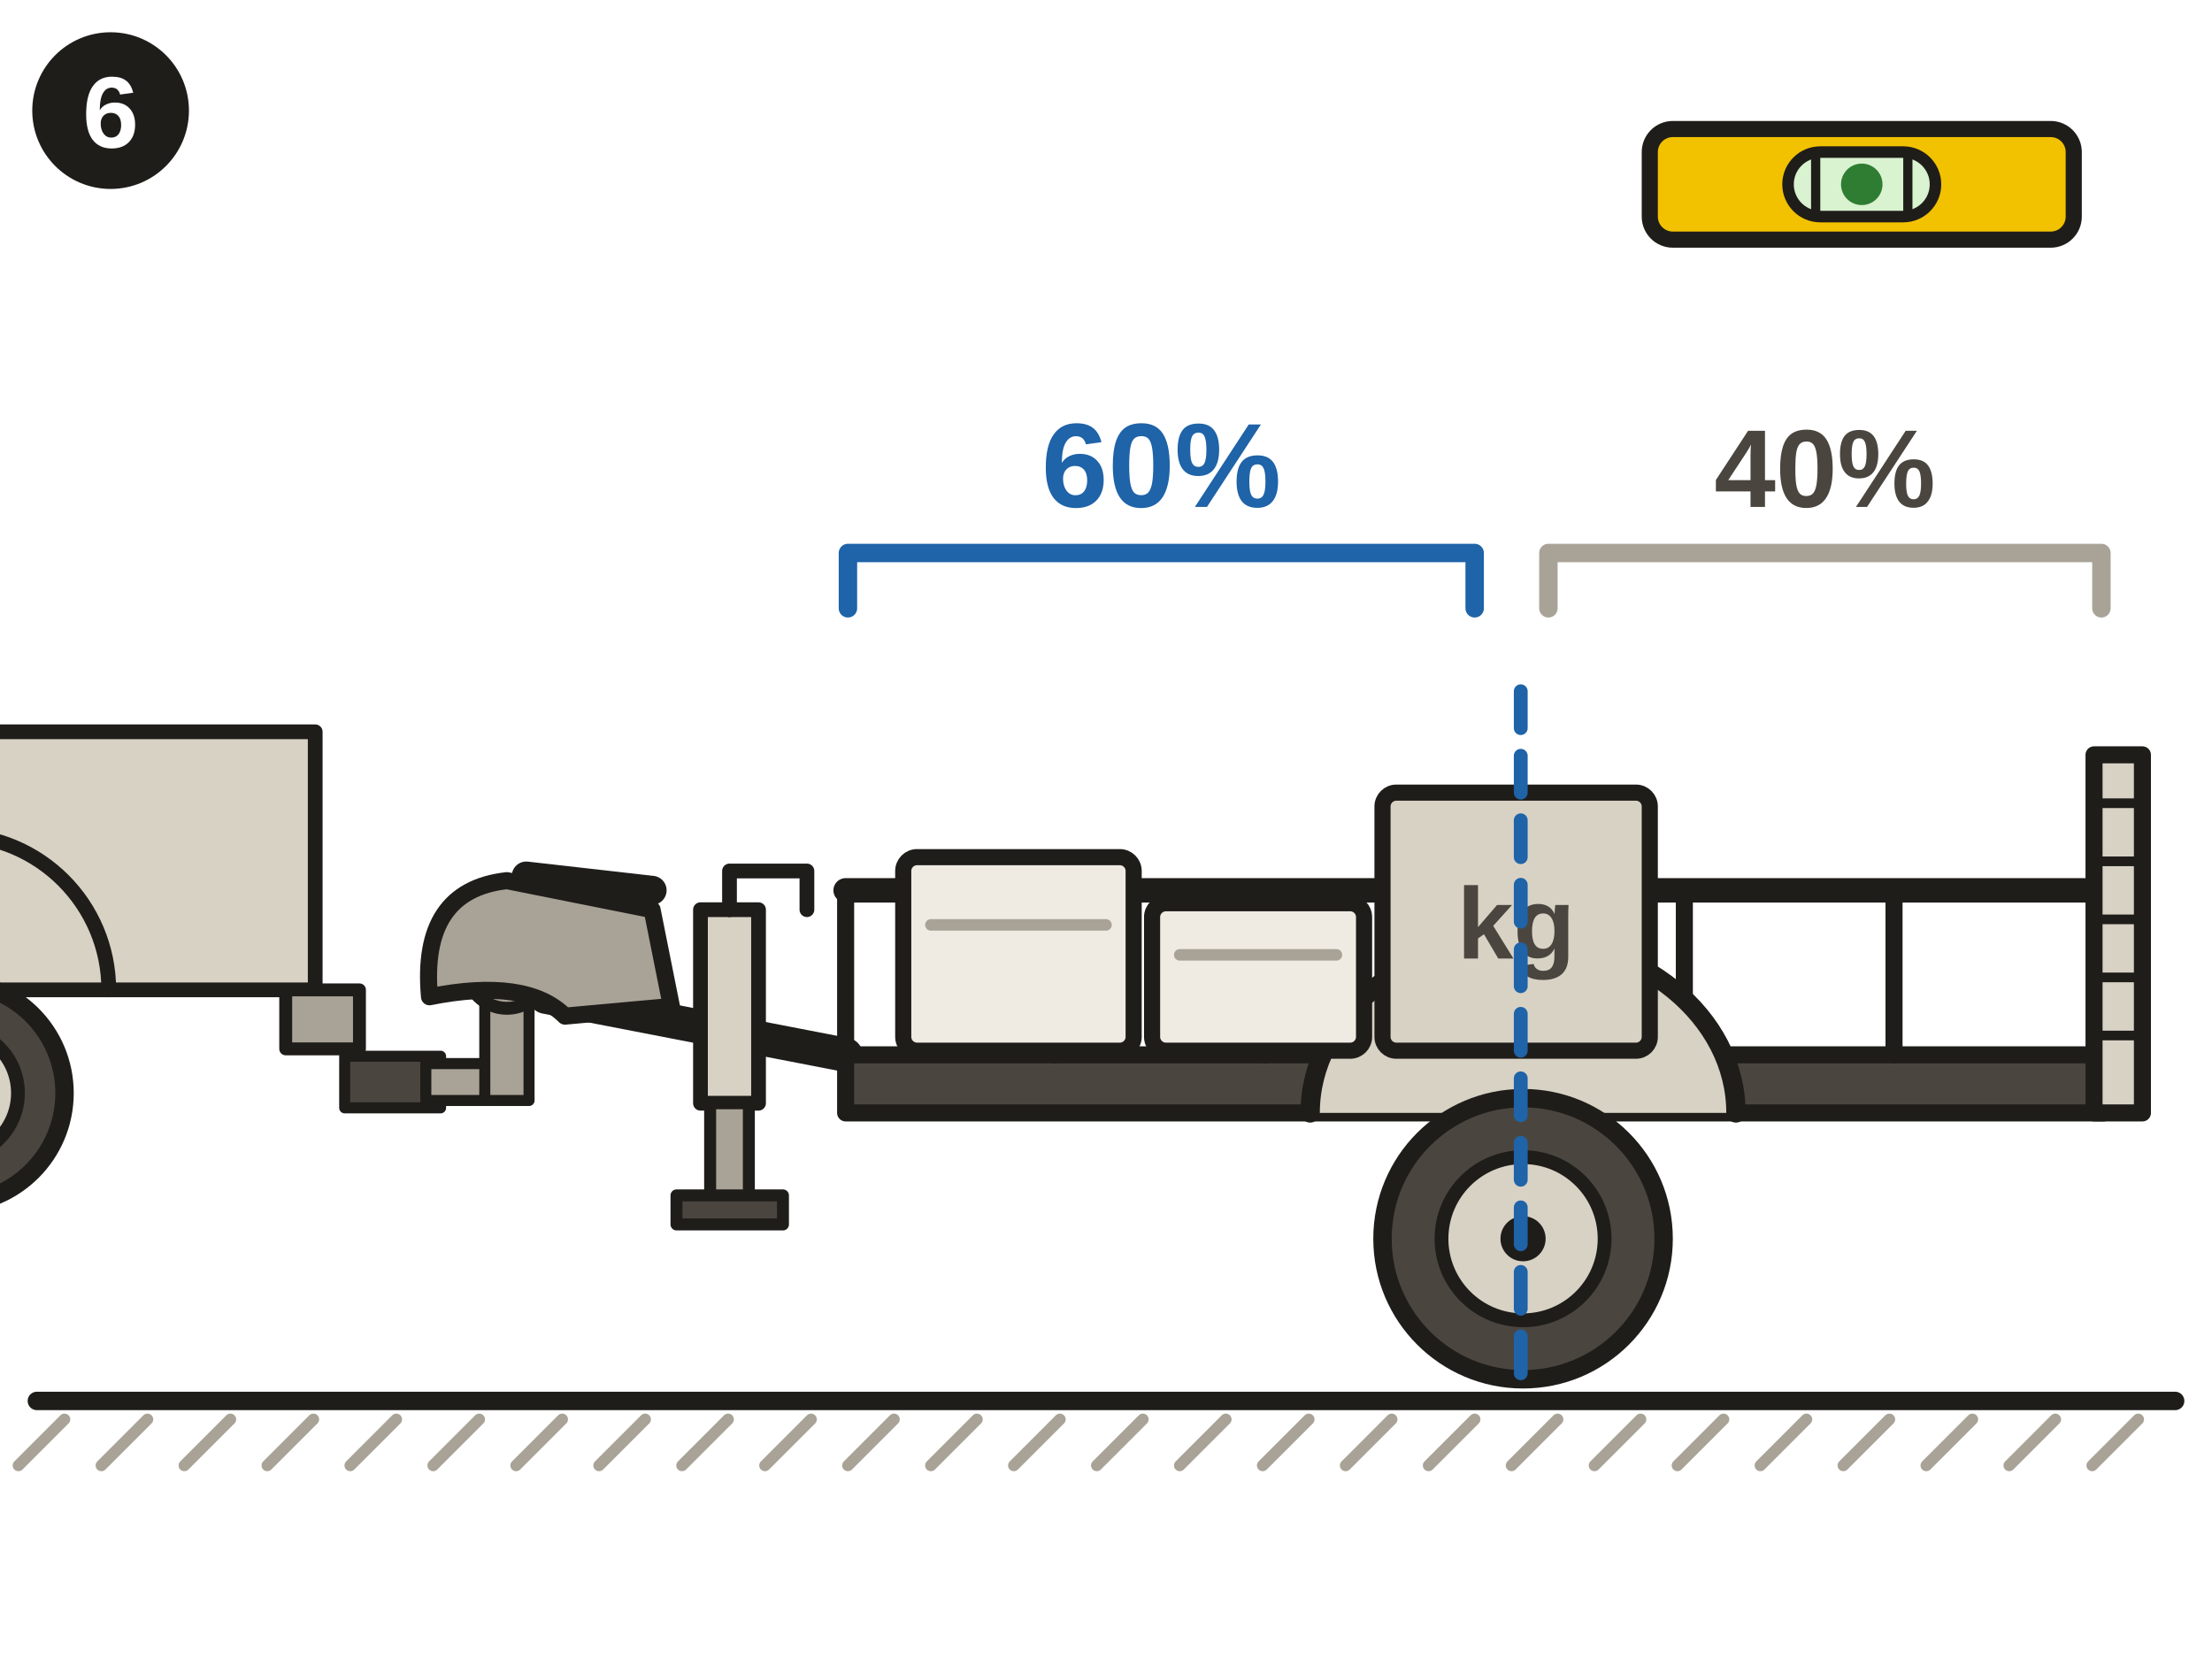
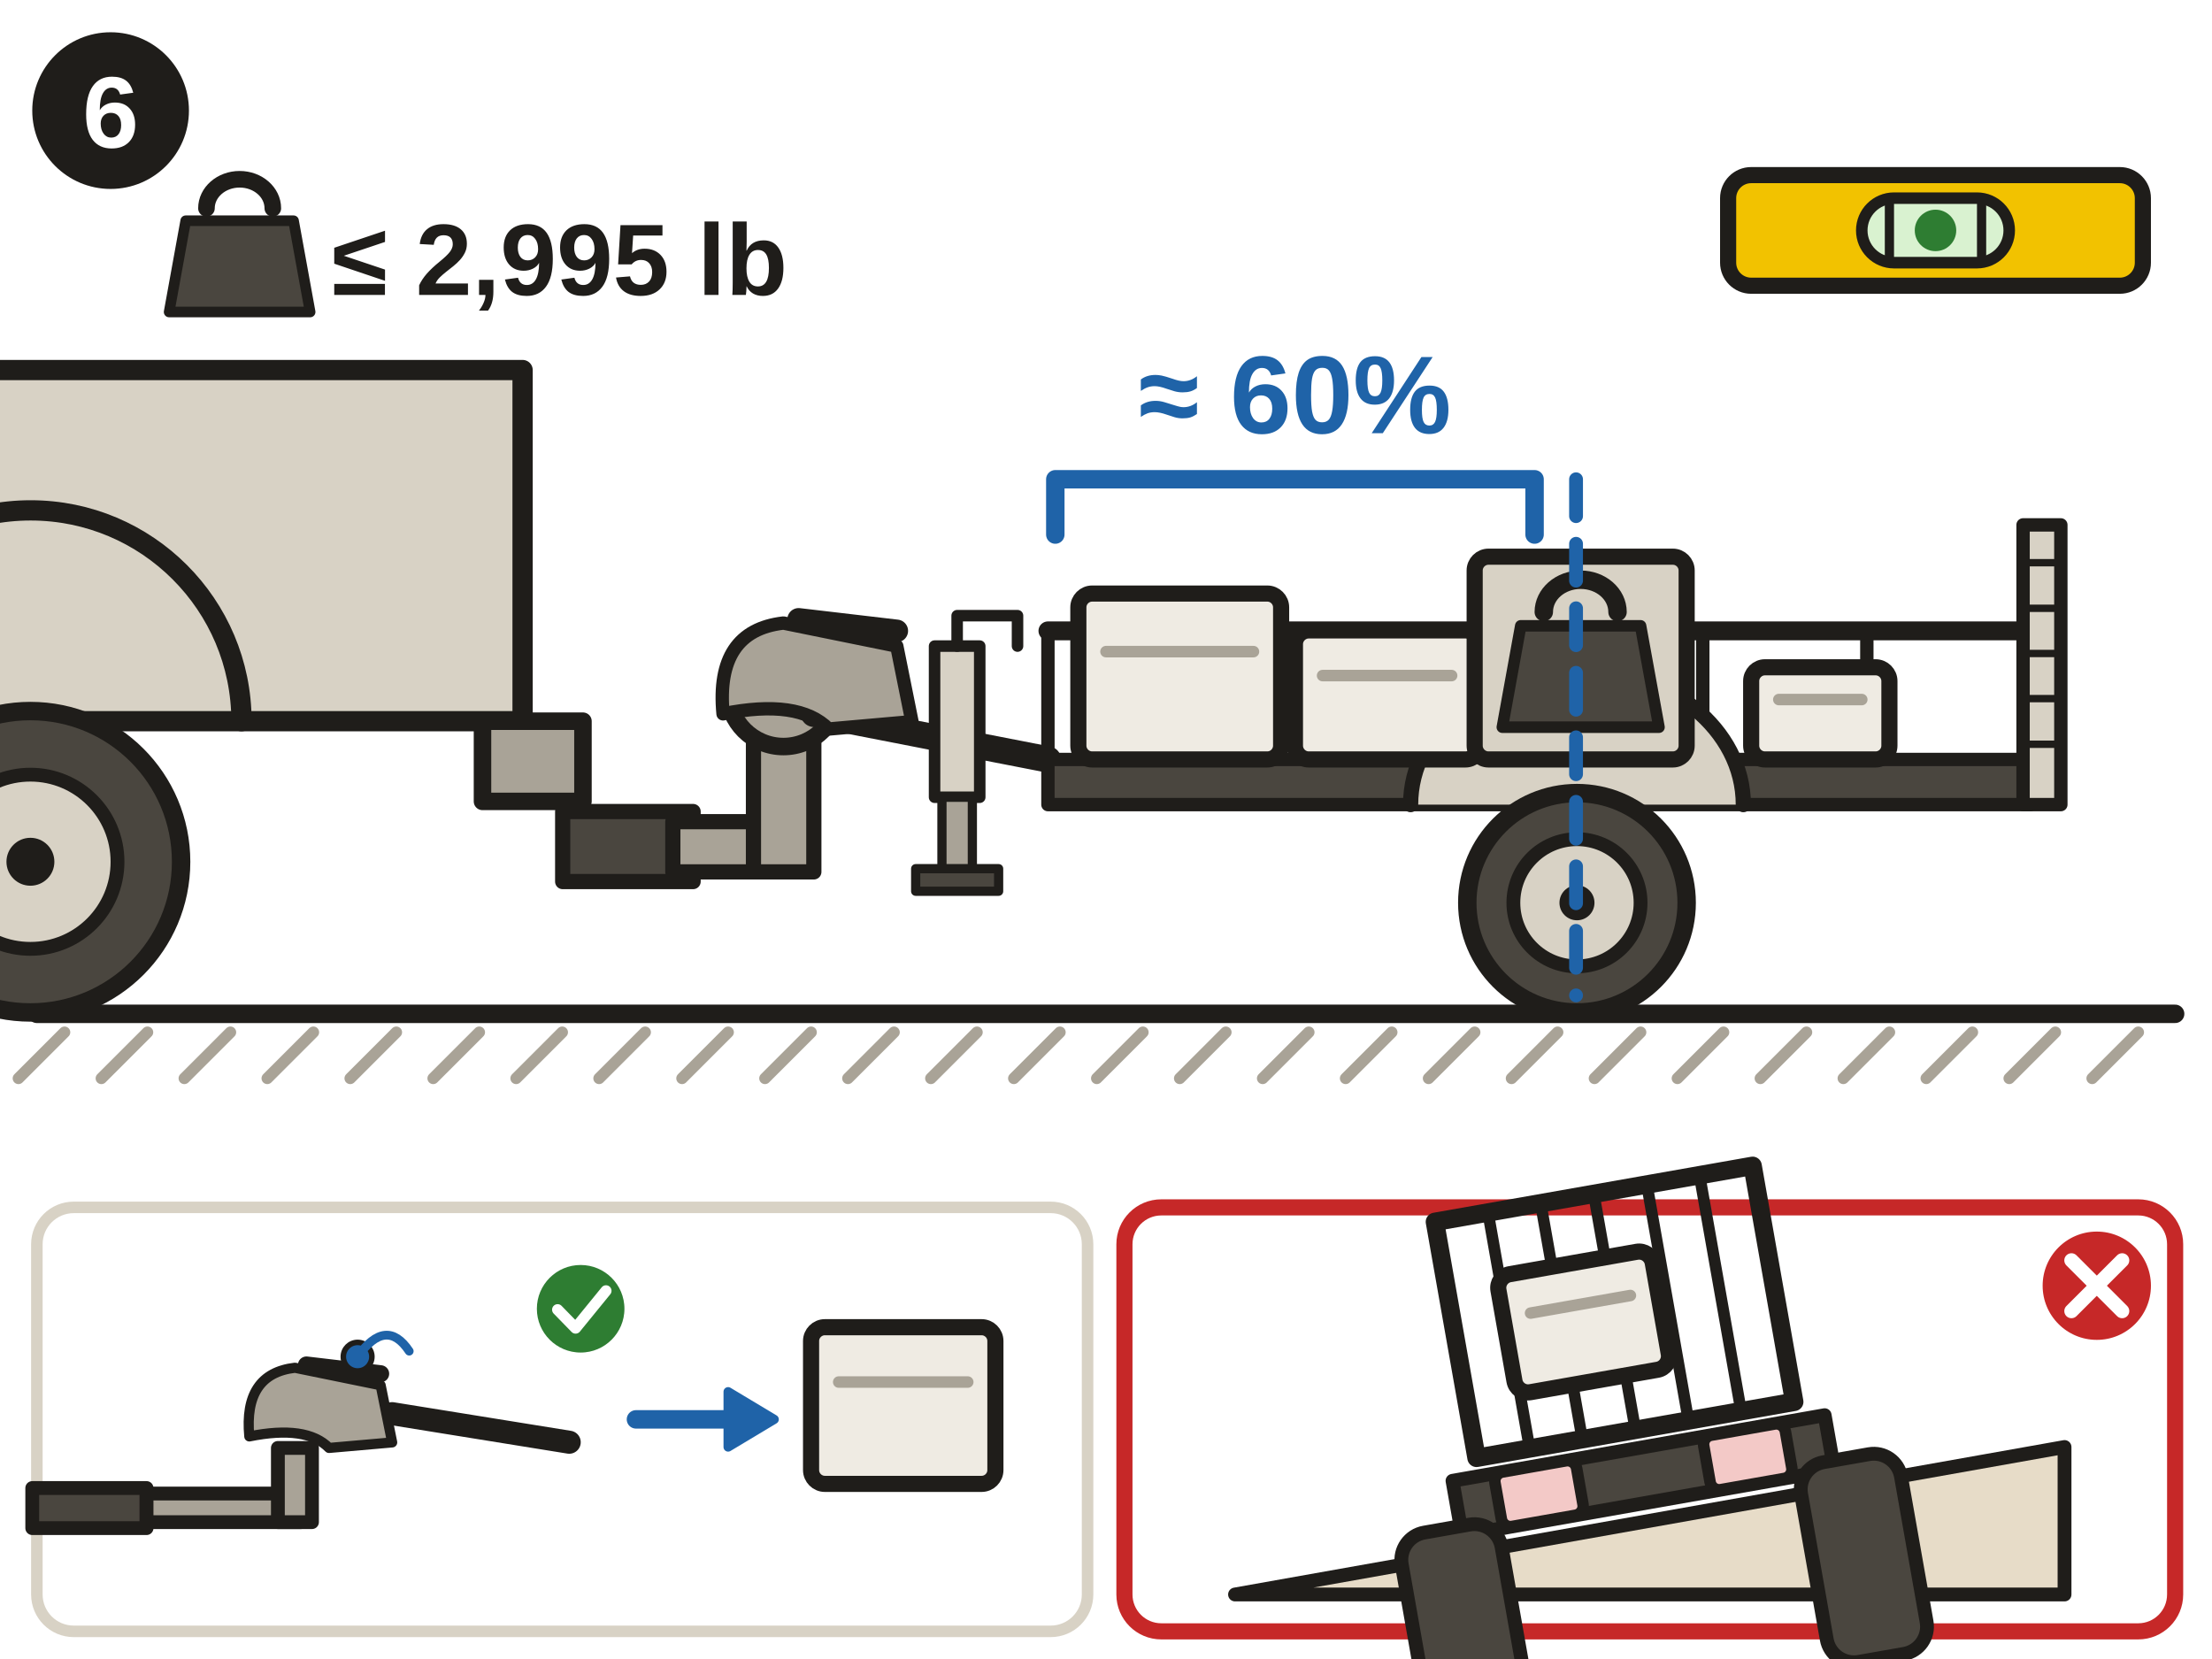
<svg xmlns="http://www.w3.org/2000/svg" viewBox="0 0 480 360" width="480" height="360" role="img" aria-labelledby="35sa-p6-title 35sa-p6-desc">
  <rect x="0" y="0" width="480" height="360" fill="#FFFFFF" />
+   <line x1="8" y1="220" x2="472" y2="220" stroke="#1F1D1A" stroke-width="4" stroke-linecap="round" />
+   <line x1="14" y1="224" x2="4" y2="234" stroke="#A9A397" stroke-width="2.5" stroke-linecap="round" />
+   <line x1="32" y1="224" x2="22" y2="234" stroke="#A9A397" stroke-width="2.5" stroke-linecap="round" />
+   <line x1="50" y1="224" x2="40" y2="234" stroke="#A9A397" stroke-width="2.5" stroke-linecap="round" />
+   <line x1="68" y1="224" x2="58" y2="234" stroke="#A9A397" stroke-width="2.5" stroke-linecap="round" />
+   <line x1="86" y1="224" x2="76" y2="234" stroke="#A9A397" stroke-width="2.5" stroke-linecap="round" />
+   <line x1="104" y1="224" x2="94" y2="234" stroke="#A9A397" stroke-width="2.5" stroke-linecap="round" />
+   <line x1="122" y1="224" x2="112" y2="234" stroke="#A9A397" stroke-width="2.5" stroke-linecap="round" />
+   <line x1="140" y1="224" x2="130" y2="234" stroke="#A9A397" stroke-width="2.5" stroke-linecap="round" />
+   <line x1="158" y1="224" x2="148" y2="234" stroke="#A9A397" stroke-width="2.5" stroke-linecap="round" />
+   <line x1="176" y1="224" x2="166" y2="234" stroke="#A9A397" stroke-width="2.5" stroke-linecap="round" />
+   <line x1="194" y1="224" x2="184" y2="234" stroke="#A9A397" stroke-width="2.5" stroke-linecap="round" />
+   <line x1="212" y1="224" x2="202" y2="234" stroke="#A9A397" stroke-width="2.5" stroke-linecap="round" />
+   <line x1="230" y1="224" x2="220" y2="234" stroke="#A9A397" stroke-width="2.5" stroke-linecap="round" />
+   <line x1="248" y1="224" x2="238" y2="234" stroke="#A9A397" stroke-width="2.5" stroke-linecap="round" />
+   <line x1="266" y1="224" x2="256" y2="234" stroke="#A9A397" stroke-width="2.5" stroke-linecap="round" />
+   <line x1="284" y1="224" x2="274" y2="234" stroke="#A9A397" stroke-width="2.5" stroke-linecap="round" />
+   <line x1="302" y1="224" x2="292" y2="234" stroke="#A9A397" stroke-width="2.5" stroke-linecap="round" />
+   <line x1="320" y1="224" x2="310" y2="234" stroke="#A9A397" stroke-width="2.5" stroke-linecap="round" />
+   <line x1="338" y1="224" x2="328" y2="234" stroke="#A9A397" stroke-width="2.5" stroke-linecap="round" />
+   <line x1="356" y1="224" x2="346" y2="234" stroke="#A9A397" stroke-width="2.5" stroke-linecap="round" />
+   <line x1="374" y1="224" x2="364" y2="234" stroke="#A9A397" stroke-width="2.5" stroke-linecap="round" />
+   <line x1="392" y1="224" x2="382" y2="234" stroke="#A9A397" stroke-width="2.5" stroke-linecap="round" />
+   <line x1="410" y1="224" x2="400" y2="234" stroke="#A9A397" stroke-width="2.5" stroke-linecap="round" />
+   <line x1="428" y1="224" x2="418" y2="234" stroke="#A9A397" stroke-width="2.5" stroke-linecap="round" />
+   <line x1="446" y1="224" x2="436" y2="234" stroke="#A9A397" stroke-width="2.5" stroke-linecap="round" />
+   <line x1="464" y1="224" x2="454" y2="234" stroke="#A9A397" stroke-width="2.5" stroke-linecap="round" />
+   <path d="M-80.5 80.3 L113.4 80.3 L113.4 156.5 L-80.5 156.5" fill="#D8D2C5" stroke="#1F1D1A" stroke-width="4.4" stroke-linecap="round" stroke-linejoin="round" />
+   <circle cx="6.6" cy="187" r="32.7" fill="#4A463F" stroke="#1F1D1A" stroke-width="4" />
+   <circle cx="6.6" cy="187" r="18.9" fill="#D8D2C5" stroke="#1F1D1A" stroke-width="3" />
+   <circle cx="6.6" cy="187" r="5.2" fill="#1F1D1A" stroke="none" stroke-width="4" />
+   <path d="M-39.1 156.5 A45.7 45.7 0 0 1 52.4 156.5" fill="none" stroke="#1F1D1A" stroke-width="4.4" stroke-linecap="round" stroke-linejoin="round" />
+   <rect x="104.7" y="156.5" width="21.8" height="17.4" rx="0" fill="#A9A397" stroke="#1F1D1A" stroke-width="3.8" stroke-linejoin="round" />
+   <rect x="122.1" y="176.1" width="28.3" height="15.2" rx="0" fill="#4A463F" stroke="#1F1D1A" stroke-width="3.3" stroke-linejoin="round" />
+   <rect x="146" y="178.3" width="26.1" height="10.9" rx="0" fill="#A9A397" stroke="#1F1D1A" stroke-width="3.3" stroke-linejoin="round" />
+   <rect x="163.5" y="160.9" width="13.1" height="28.3" rx="0" fill="#A9A397" stroke="#1F1D1A" stroke-width="3.3" stroke-linejoin="round" />
+   <circle cx="170" cy="150" r="12" fill="#A9A397" stroke="#1F1D1A" stroke-width="3.8" />
+   <path d="M176.6 154.9 L227.4 164.8" fill="none" stroke="#1F1D1A" stroke-width="5.7" stroke-linecap="round" stroke-linejoin="round" />
+   <path d="M156.9 154.9 Q155.2 136.9 170 135.2 L194.6 140.2 L197.9 156.6 L179.8 158.2 Q173.3 151.6 156.9 154.9 Z" fill="#A9A397" stroke="#1F1D1A" stroke-width="2.9" stroke-linecap="round" stroke-linejoin="round" />
+   <path d="M173.3 134.4 L194.6 136.9" fill="none" stroke="#1F1D1A" stroke-width="4.9" stroke-linecap="round" stroke-linejoin="round" />
+   <rect x="202.8" y="140.2" width="9.8" height="32.8" rx="0" fill="#D8D2C5" stroke="#1F1D1A" stroke-width="2.5" stroke-linejoin="round" />
+   <rect x="204.4" y="173" width="6.6" height="18" rx="0" fill="#A9A397" stroke="#1F1D1A" stroke-width="2" stroke-linejoin="round" />
+   <rect x="198.7" y="188.5" width="18" height="4.9" rx="0" fill="#4A463F" stroke="#1F1D1A" stroke-width="2" stroke-linejoin="round" />
+   <path d="M207.7 140.2 l0 -6.6 l13.1 0 l0 6.6" fill="none" stroke="#1F1D1A" stroke-width="2.5" stroke-linecap="round" stroke-linejoin="round" />
+   <rect x="227.4" y="164.8" width="213.2" height="9.8" rx="0" fill="#4A463F" stroke="#1F1D1A" stroke-width="2.9" stroke-linejoin="round" />
+   <line x1="227.4" y1="136.9" x2="440.6" y2="136.9" stroke="#1F1D1A" stroke-width="4.1" stroke-linecap="round" />
+   <line x1="227.4" y1="164.8" x2="227.4" y2="136.9" stroke="#1F1D1A" stroke-width="2.9" stroke-linecap="round" />
+   <line x1="262.9" y1="164.8" x2="262.9" y2="136.9" stroke="#1F1D1A" stroke-width="2.9" stroke-linecap="round" />
+   <line x1="298.5" y1="164.8" x2="298.5" y2="136.9" stroke="#1F1D1A" stroke-width="2.9" stroke-linecap="round" />
+   <line x1="334" y1="164.8" x2="334" y2="136.9" stroke="#1F1D1A" stroke-width="2.9" stroke-linecap="round" />
+   <line x1="369.5" y1="164.8" x2="369.5" y2="136.9" stroke="#1F1D1A" stroke-width="2.9" stroke-linecap="round" />
+   <line x1="405.1" y1="164.8" x2="405.1" y2="136.9" stroke="#1F1D1A" stroke-width="2.9" stroke-linecap="round" />
+   <line x1="440.6" y1="164.8" x2="440.6" y2="136.9" stroke="#1F1D1A" stroke-width="2.9" stroke-linecap="round" />
+   <path d="M306.1 174.6 A36.1 29.5 0 0 1 378.3 174.6" fill="#D8D2C5" stroke="#1F1D1A" stroke-width="3.3" stroke-linecap="round" stroke-linejoin="round" />
+   <circle cx="342.2" cy="195.9" r="23.8" fill="#4A463F" stroke="#1F1D1A" stroke-width="4" />
+   <circle cx="342.2" cy="195.9" r="13.8" fill="#D8D2C5" stroke="#1F1D1A" stroke-width="3" />
+   <circle cx="342.2" cy="195.9" r="3.8" fill="#1F1D1A" stroke="none" stroke-width="4" />
+   <rect x="439" y="113.9" width="8.2" height="60.7" rx="0" fill="#D8D2C5" stroke="#1F1D1A" stroke-width="2.9" stroke-linejoin="round" />
+   <line x1="439" y1="122.1" x2="447.2" y2="122.1" stroke="#1F1D1A" stroke-width="1.6" stroke-linecap="round" />
+   <line x1="439" y1="132" x2="447.2" y2="132" stroke="#1F1D1A" stroke-width="1.6" stroke-linecap="round" />
+   <line x1="439" y1="141.8" x2="447.2" y2="141.8" stroke="#1F1D1A" stroke-width="1.6" stroke-linecap="round" />
+   <line x1="439" y1="151.6" x2="447.2" y2="151.6" stroke="#1F1D1A" stroke-width="1.6" stroke-linecap="round" />
+   <line x1="439" y1="161.5" x2="447.2" y2="161.5" stroke="#1F1D1A" stroke-width="1.6" stroke-linecap="round" />
+   <rect x="234" y="128.8" width="44" height="36" rx="3" fill="#EFEBE3" stroke="#1F1D1A" stroke-width="3.5" stroke-linejoin="round" />
+   <line x1="240" y1="141.4" x2="272" y2="141.4" stroke="#A9A397" stroke-width="2.5" stroke-linecap="round" />
+   <rect x="281" y="136.8" width="40" height="28" rx="3" fill="#EFEBE3" stroke="#1F1D1A" stroke-width="3.5" stroke-linejoin="round" />
+   <line x1="287" y1="146.6" x2="315" y2="146.6" stroke="#A9A397" stroke-width="2.5" stroke-linecap="round" />
+   <rect x="320" y="120.8" width="46" height="44" rx="3" fill="#D8D2C5" stroke="#1F1D1A" stroke-width="3.5" stroke-linejoin="round" />
+   <path d="M335 132.8 a8 7 0 1 1 16 0" fill="none" stroke="#1F1D1A" stroke-width="4" stroke-linecap="round" stroke-linejoin="round" />
+   <path d="M330 135.8 L356 135.8 L360 157.8 L326 157.8 Z" fill="#4A463F" stroke="#1F1D1A" stroke-width="2.5" stroke-linecap="round" stroke-linejoin="round" />
+   <rect x="380" y="144.8" width="30" height="20" rx="3" fill="#EFEBE3" stroke="#1F1D1A" stroke-width="3.5" stroke-linejoin="round" />
+   <line x1="386" y1="151.8" x2="404" y2="151.8" stroke="#A9A397" stroke-width="2.5" stroke-linecap="round" />
+   <line x1="342" y1="104" x2="342" y2="216" stroke="#1F63A8" stroke-width="3" stroke-dasharray="8 6" stroke-linecap="round" />
+   <path d="M229 116 L229 104 L333 104 L333 116" fill="none" stroke="#1F63A8" stroke-width="4" stroke-linecap="round" stroke-linejoin="round" />
+   <text x="281" y="94" font-family="Segoe UI, Arial, Helvetica, sans-serif" font-size="24" font-weight="700" text-anchor="middle" fill="none" stroke="#FFFFFF" stroke-width="6" stroke-linejoin="round">≈ 60%</text>
+   <text x="281" y="94" font-family="Segoe UI, Arial, Helvetica, sans-serif" font-size="24" font-weight="700" text-anchor="middle" fill="#1F63A8">≈ 60%</text>
+   <path d="M44.8 45.2 a7.2 6.3 0 1 1 14.4 0" fill="none" stroke="#1F1D1A" stroke-width="3.6" stroke-linecap="round" stroke-linejoin="round" />
+   <path d="M40.3 47.9 L63.7 47.9 L67.3 67.7 L36.7 67.7 Z" fill="#4A463F" stroke="#1F1D1A" stroke-width="2.3" stroke-linecap="round" stroke-linejoin="round" />
+   <text x="72" y="64" font-family="Segoe UI, Arial, Helvetica, sans-serif" font-size="22" font-weight="700" text-anchor="start" fill="none" stroke="#FFFFFF" stroke-width="6" stroke-linejoin="round">≤ 2,995 lb</text>
+   <text x="72" y="64" font-family="Segoe UI, Arial, Helvetica, sans-serif" font-size="22" font-weight="700" text-anchor="start" fill="#1F1D1A">≤ 2,995 lb</text>
+   <rect x="375" y="38" width="90" height="24" rx="5" fill="#F2C200" stroke="#1F1D1A" stroke-width="3.5" stroke-linejoin="round" />
+   <rect x="404" y="43" width="32" height="14" rx="7" fill="#D9F2D0" stroke="#1F1D1A" stroke-width="2.5" stroke-linejoin="round" />
+   <circle cx="420" cy="50" r="4.5" fill="#2E7D32" stroke="none" stroke-width="4" />
+   <line x1="410" y1="43" x2="410" y2="57" stroke="#1F1D1A" stroke-width="2" stroke-linecap="round" />
+   <line x1="430" y1="43" x2="430" y2="57" stroke="#1F1D1A" stroke-width="2" stroke-linecap="round" />
+   <rect x="8" y="262" width="228" height="92" rx="8" fill="none" stroke="#D8D2C5" stroke-width="2.5" stroke-linejoin="round" />
+   <g transform="translate(8,262)">
+     <rect x="-1" y="60.9" width="24.8" height="8.7" rx="0" fill="#4A463F" stroke="#1F1D1A" stroke-width="3" stroke-linejoin="round" />
+     <rect x="23.8" y="62.1" width="33.5" height="6.2" rx="0" fill="#A9A397" stroke="#1F1D1A" stroke-width="3" stroke-linejoin="round" />
+     <rect x="52.3" y="52.2" width="7.4" height="16.1" rx="0" fill="#A9A397" stroke="#1F1D1A" stroke-width="3" stroke-linejoin="round" />
+     <path d="M77.08 44.76 L115.52 50.96" fill="none" stroke="#1F1D1A" stroke-width="5" stroke-linecap="round" stroke-linejoin="round" />
+     <path d="M46.1 49.7 Q44.8 36.1 56 34.8 L74.6 38.6 L77.1 51 L63.4 52.2 Q58.5 47.2 46.1 49.7 Z" fill="#A9A397" stroke="#1F1D1A" stroke-width="2.2" stroke-linecap="round" stroke-linejoin="round" />
+     <path d="M58.5 34.2 L74.6 36.1" fill="none" stroke="#1F1D1A" stroke-width="3.7" stroke-linecap="round" stroke-linejoin="round" />
+     <circle cx="69.6" cy="32.4" r="3.1" fill="#1F63A8" stroke="#1F1D1A" stroke-width="1.2" />
+     <path d="M69.6 32.4 q6.2 -8.7 11.2 -1.2" fill="none" stroke="#1F63A8" stroke-width="1.9" stroke-linecap="round" stroke-linejoin="round" />
+     <circle cx="118" cy="22" r="11" fill="#2E7D32" stroke="#FFFFFF" stroke-width="3" />
+     <path d="M113 22.2 L116.9 26.2 L123.5 18.1" fill="none" stroke="#FFFFFF" stroke-width="2.4" stroke-linecap="round" stroke-linejoin="round" />
+     <line x1="130" y1="46" x2="150" y2="46" stroke="#1F63A8" stroke-width="4" stroke-linecap="round" />
+     <polygon points="160,46 150,40 150,52" fill="#1F63A8" stroke="#1F63A8" stroke-width="2" stroke-linejoin="round" />
+     <rect x="168" y="26" width="40" height="34" rx="3" fill="#EFEBE3" stroke="#1F1D1A" stroke-width="3.5" stroke-linejoin="round" />
+     <line x1="174" y1="37.9" x2="202" y2="37.9" stroke="#A9A397" stroke-width="2.5" stroke-linecap="round" />
+   </g>
+   <rect x="244" y="262" width="228" height="92" rx="8" fill="none" stroke="#C62828" stroke-width="3.5" stroke-linejoin="round" />
+   <g transform="translate(244,262)">
+     <polygon points="24,84 204,84 204,52" fill="#E7DCC8" stroke="#1F1D1A" stroke-width="3" stroke-linejoin="round" />
+     <g transform="rotate(-10 114 66)">
+       <rect x="79" y="-4" width="70" height="52" rx="0" fill="none" stroke="#1F1D1A" stroke-width="4" stroke-linejoin="round" />
+       <line x1="90.7" y1="-4" x2="90.7" y2="48" stroke="#1F1D1A" stroke-width="2.5" stroke-linecap="round" />
+       <line x1="102.3" y1="-4" x2="102.3" y2="48" stroke="#1F1D1A" stroke-width="2.5" stroke-linecap="round" />
+       <line x1="114" y1="-4" x2="114" y2="48" stroke="#1F1D1A" stroke-width="2.5" stroke-linecap="round" />
+       <line x1="125.7" y1="-4" x2="125.7" y2="48" stroke="#1F1D1A" stroke-width="2.5" stroke-linecap="round" />
+       <line x1="137.3" y1="-4" x2="137.3" y2="48" stroke="#1F1D1A" stroke-width="2.5" stroke-linecap="round" />
+       <rect x="73" y="52" width="82" height="12" rx="0" fill="#4A463F" stroke="#1F1D1A" stroke-width="3" stroke-linejoin="round" />
+       <rect x="59" y="62" width="22" height="44" rx="6" fill="#4A463F" stroke="#1F1D1A" stroke-width="3" stroke-linejoin="round" />
+       <rect x="147" y="62" width="22" height="44" rx="6" fill="#4A463F" stroke="#1F1D1A" stroke-width="3" stroke-linejoin="round" />
+       <rect x="82" y="52" width="18" height="12" rx="2" fill="#F3C9C7" stroke="#1F1D1A" stroke-width="2.5" stroke-linejoin="round" />
+       <rect x="128" y="52" width="18" height="12" rx="2" fill="#F3C9C7" stroke="#1F1D1A" stroke-width="2.5" stroke-linejoin="round" />
+       <rect x="90" y="10" width="34" height="26" rx="3" fill="#EFEBE3" stroke="#1F1D1A" stroke-width="3.5" stroke-linejoin="round" />
+       <line x1="96" y1="19.1" x2="118" y2="19.1" stroke="#A9A397" stroke-width="2.5" stroke-linecap="round" />
+     </g>
+   </g>
+   <circle cx="455" cy="279" r="13" fill="#C62828" stroke="#FFFFFF" stroke-width="2.5" />
+   <line x1="449.5" y1="273.5" x2="460.5" y2="284.5" stroke="#FFFFFF" stroke-width="3.1" stroke-linecap="round" />
+   <line x1="460.5" y1="273.5" x2="449.5" y2="284.5" stroke="#FFFFFF" stroke-width="3.1" stroke-linecap="round" />
  <circle cx="24" cy="24" r="17" fill="#1F1D1A" stroke="none" stroke-width="4" />
-   <text x="24" y="32" font-family="Segoe UI, Arial, Helvetica, sans-serif" font-size="22" font-weight="700" text-anchor="middle" fill="#FFFFFF">6</text>
-   <rect x="358" y="28" width="92" height="24" rx="5" fill="#F2C200" stroke="#1F1D1A" stroke-width="3.5" stroke-linejoin="round" />
-   <rect x="388" y="33" width="32" height="14" rx="7" fill="#D9F2D0" stroke="#1F1D1A" stroke-width="2.5" stroke-linejoin="round" />
-   <circle cx="404" cy="40" r="4.5" fill="#2E7D32" stroke="none" stroke-width="4" />
-   <line x1="394" y1="33" x2="394" y2="47" stroke="#1F1D1A" stroke-width="2" stroke-linecap="round" />
-   <line x1="414" y1="33" x2="414" y2="47" stroke="#1F1D1A" stroke-width="2" stroke-linecap="round" />
-   <line x1="8" y1="304" x2="472" y2="304" stroke="#1F1D1A" stroke-width="4" stroke-linecap="round" />
-   <line x1="14" y1="308" x2="4" y2="318" stroke="#A9A397" stroke-width="2.5" stroke-linecap="round" />
-   <line x1="32" y1="308" x2="22" y2="318" stroke="#A9A397" stroke-width="2.5" stroke-linecap="round" />
-   <line x1="50" y1="308" x2="40" y2="318" stroke="#A9A397" stroke-width="2.5" stroke-linecap="round" />
-   <line x1="68" y1="308" x2="58" y2="318" stroke="#A9A397" stroke-width="2.5" stroke-linecap="round" />
-   <line x1="86" y1="308" x2="76" y2="318" stroke="#A9A397" stroke-width="2.5" stroke-linecap="round" />
-   <line x1="104" y1="308" x2="94" y2="318" stroke="#A9A397" stroke-width="2.5" stroke-linecap="round" />
-   <line x1="122" y1="308" x2="112" y2="318" stroke="#A9A397" stroke-width="2.5" stroke-linecap="round" />
-   <line x1="140" y1="308" x2="130" y2="318" stroke="#A9A397" stroke-width="2.5" stroke-linecap="round" />
-   <line x1="158" y1="308" x2="148" y2="318" stroke="#A9A397" stroke-width="2.5" stroke-linecap="round" />
-   <line x1="176" y1="308" x2="166" y2="318" stroke="#A9A397" stroke-width="2.5" stroke-linecap="round" />
-   <line x1="194" y1="308" x2="184" y2="318" stroke="#A9A397" stroke-width="2.5" stroke-linecap="round" />
-   <line x1="212" y1="308" x2="202" y2="318" stroke="#A9A397" stroke-width="2.5" stroke-linecap="round" />
-   <line x1="230" y1="308" x2="220" y2="318" stroke="#A9A397" stroke-width="2.5" stroke-linecap="round" />
-   <line x1="248" y1="308" x2="238" y2="318" stroke="#A9A397" stroke-width="2.5" stroke-linecap="round" />
-   <line x1="266" y1="308" x2="256" y2="318" stroke="#A9A397" stroke-width="2.5" stroke-linecap="round" />
-   <line x1="284" y1="308" x2="274" y2="318" stroke="#A9A397" stroke-width="2.5" stroke-linecap="round" />
-   <line x1="302" y1="308" x2="292" y2="318" stroke="#A9A397" stroke-width="2.5" stroke-linecap="round" />
-   <line x1="320" y1="308" x2="310" y2="318" stroke="#A9A397" stroke-width="2.5" stroke-linecap="round" />
-   <line x1="338" y1="308" x2="328" y2="318" stroke="#A9A397" stroke-width="2.5" stroke-linecap="round" />
-   <line x1="356" y1="308" x2="346" y2="318" stroke="#A9A397" stroke-width="2.5" stroke-linecap="round" />
-   <line x1="374" y1="308" x2="364" y2="318" stroke="#A9A397" stroke-width="2.5" stroke-linecap="round" />
-   <line x1="392" y1="308" x2="382" y2="318" stroke="#A9A397" stroke-width="2.5" stroke-linecap="round" />
-   <line x1="410" y1="308" x2="400" y2="318" stroke="#A9A397" stroke-width="2.5" stroke-linecap="round" />
-   <line x1="428" y1="308" x2="418" y2="318" stroke="#A9A397" stroke-width="2.5" stroke-linecap="round" />
-   <line x1="446" y1="308" x2="436" y2="318" stroke="#A9A397" stroke-width="2.5" stroke-linecap="round" />
-   <line x1="464" y1="308" x2="454" y2="318" stroke="#A9A397" stroke-width="2.5" stroke-linecap="round" />
-   <path d="M-74 158.8 L68.4 158.8 L68.4 214.8 L-74 214.8" fill="#D8D2C5" stroke="#1F1D1A" stroke-width="3.2" stroke-linecap="round" stroke-linejoin="round" />
-   <circle cx="-10" cy="237.2" r="24" fill="#4A463F" stroke="#1F1D1A" stroke-width="4" />
-   <circle cx="-10" cy="237.2" r="13.9" fill="#D8D2C5" stroke="#1F1D1A" stroke-width="3" />
-   <circle cx="-10" cy="237.2" r="3.8" fill="#1F1D1A" stroke="none" stroke-width="4" />
-   <path d="M-43.6 214.8 A33.6 33.6 0 0 1 23.6 214.8" fill="none" stroke="#1F1D1A" stroke-width="3.2" stroke-linecap="round" stroke-linejoin="round" />
-   <rect x="62" y="214.8" width="16" height="12.8" rx="0" fill="#A9A397" stroke="#1F1D1A" stroke-width="2.8" stroke-linejoin="round" />
-   <rect x="74.8" y="229.2" width="20.8" height="11.2" rx="0" fill="#4A463F" stroke="#1F1D1A" stroke-width="2.4" stroke-linejoin="round" />
-   <rect x="92.4" y="230.8" width="19.2" height="8" rx="0" fill="#A9A397" stroke="#1F1D1A" stroke-width="2.4" stroke-linejoin="round" />
-   <rect x="105.2" y="218" width="9.6" height="20.8" rx="0" fill="#A9A397" stroke="#1F1D1A" stroke-width="2.4" stroke-linejoin="round" />
-   <circle cx="110" cy="210" r="8.8" fill="#A9A397" stroke="#1F1D1A" stroke-width="2.8" />
-   <path d="M118.4 216.3 L183.5 228.9" fill="none" stroke="#1F1D1A" stroke-width="7.4" stroke-linecap="round" stroke-linejoin="round" />
-   <path d="M93.2 216.3 Q91.1 193.2 110 191.1 L141.5 197.4 L145.7 218.4 L122.6 220.5 Q114.2 212.1 93.2 216.3 Z" fill="#A9A397" stroke="#1F1D1A" stroke-width="3.7" stroke-linecap="round" stroke-linejoin="round" />
-   <path d="M114.2 190.1 L141.5 193.2" fill="none" stroke="#1F1D1A" stroke-width="6.3" stroke-linecap="round" stroke-linejoin="round" />
-   <rect x="152" y="197.4" width="12.6" height="42" rx="0" fill="#D8D2C5" stroke="#1F1D1A" stroke-width="3.2" stroke-linejoin="round" />
-   <rect x="154.1" y="239.4" width="8.4" height="23.1" rx="0" fill="#A9A397" stroke="#1F1D1A" stroke-width="2.6" stroke-linejoin="round" />
-   <rect x="146.8" y="259.4" width="23.1" height="6.3" rx="0" fill="#4A463F" stroke="#1F1D1A" stroke-width="2.6" stroke-linejoin="round" />
-   <path d="M158.3 197.4 l0 -8.4 l16.8 0 l0 8.4" fill="none" stroke="#1F1D1A" stroke-width="3.2" stroke-linecap="round" stroke-linejoin="round" />
-   <rect x="183.5" y="228.9" width="273" height="12.6" rx="0" fill="#4A463F" stroke="#1F1D1A" stroke-width="3.7" stroke-linejoin="round" />
-   <line x1="183.5" y1="193.2" x2="456.5" y2="193.2" stroke="#1F1D1A" stroke-width="5.3" stroke-linecap="round" />
-   <line x1="183.5" y1="228.9" x2="183.5" y2="193.2" stroke="#1F1D1A" stroke-width="3.7" stroke-linecap="round" />
-   <line x1="229" y1="228.9" x2="229" y2="193.2" stroke="#1F1D1A" stroke-width="3.7" stroke-linecap="round" />
-   <line x1="274.5" y1="228.9" x2="274.5" y2="193.2" stroke="#1F1D1A" stroke-width="3.7" stroke-linecap="round" />
-   <line x1="320" y1="228.9" x2="320" y2="193.2" stroke="#1F1D1A" stroke-width="3.7" stroke-linecap="round" />
-   <line x1="365.5" y1="228.9" x2="365.5" y2="193.2" stroke="#1F1D1A" stroke-width="3.7" stroke-linecap="round" />
-   <line x1="411" y1="228.9" x2="411" y2="193.2" stroke="#1F1D1A" stroke-width="3.7" stroke-linecap="round" />
-   <line x1="456.5" y1="228.9" x2="456.5" y2="193.2" stroke="#1F1D1A" stroke-width="3.7" stroke-linecap="round" />
-   <path d="M284.3 241.5 A46.2 37.8 0 0 1 376.7 241.5" fill="#D8D2C5" stroke="#1F1D1A" stroke-width="4.2" stroke-linecap="round" stroke-linejoin="round" />
-   <circle cx="330.5" cy="268.8" r="30.5" fill="#4A463F" stroke="#1F1D1A" stroke-width="4" />
-   <circle cx="330.5" cy="268.8" r="17.7" fill="#D8D2C5" stroke="#1F1D1A" stroke-width="3" />
-   <circle cx="330.5" cy="268.8" r="4.9" fill="#1F1D1A" stroke="none" stroke-width="4" />
-   <rect x="454.4" y="163.8" width="10.5" height="77.7" rx="0" fill="#D8D2C5" stroke="#1F1D1A" stroke-width="3.7" stroke-linejoin="round" />
-   <line x1="454.4" y1="174.3" x2="464.9" y2="174.3" stroke="#1F1D1A" stroke-width="2.1" stroke-linecap="round" />
-   <line x1="454.4" y1="186.9" x2="464.9" y2="186.9" stroke="#1F1D1A" stroke-width="2.1" stroke-linecap="round" />
-   <line x1="454.4" y1="199.5" x2="464.9" y2="199.5" stroke="#1F1D1A" stroke-width="2.1" stroke-linecap="round" />
-   <line x1="454.4" y1="212.1" x2="464.9" y2="212.1" stroke="#1F1D1A" stroke-width="2.1" stroke-linecap="round" />
-   <line x1="454.4" y1="224.7" x2="464.9" y2="224.7" stroke="#1F1D1A" stroke-width="2.1" stroke-linecap="round" />
-   <rect x="196" y="186" width="50" height="42" rx="3" fill="#EFEBE3" stroke="#1F1D1A" stroke-width="3.5" stroke-linejoin="round" />
-   <line x1="202" y1="200.7" x2="240" y2="200.7" stroke="#A9A397" stroke-width="2.5" stroke-linecap="round" />
-   <rect x="250" y="196" width="46" height="32" rx="3" fill="#EFEBE3" stroke="#1F1D1A" stroke-width="3.5" stroke-linejoin="round" />
-   <line x1="256" y1="207.2" x2="290" y2="207.2" stroke="#A9A397" stroke-width="2.5" stroke-linecap="round" />
-   <rect x="300" y="172" width="58" height="56" rx="3" fill="#D8D2C5" stroke="#1F1D1A" stroke-width="3.5" stroke-linejoin="round" />
-   <text x="329" y="208" font-family="Segoe UI, Arial, Helvetica, sans-serif" font-size="22" font-weight="700" text-anchor="middle" fill="#4A463F">kg</text>
-   <line x1="330" y1="150" x2="330" y2="300" stroke="#1F63A8" stroke-width="3" stroke-dasharray="8 6" stroke-linecap="round" />
-   <path d="M184 132 L184 120 L320 120 L320 132" fill="none" stroke="#1F63A8" stroke-width="4" stroke-linecap="round" stroke-linejoin="round" />
-   <path d="M336 132 L336 120 L456 120 L456 132" fill="none" stroke="#A9A397" stroke-width="4" stroke-linecap="round" stroke-linejoin="round" />
-   <text x="252" y="110" font-family="Segoe UI, Arial, Helvetica, sans-serif" font-size="26" font-weight="700" text-anchor="middle" fill="none" stroke="#FFFFFF" stroke-width="6" stroke-linejoin="round">60%</text>
-   <text x="252" y="110" font-family="Segoe UI, Arial, Helvetica, sans-serif" font-size="26" font-weight="700" text-anchor="middle" fill="#1F63A8">60%</text>
-   <text x="396" y="110" font-family="Segoe UI, Arial, Helvetica, sans-serif" font-size="24" font-weight="700" text-anchor="middle" fill="none" stroke="#FFFFFF" stroke-width="6" stroke-linejoin="round">40%</text>
-   <text x="396" y="110" font-family="Segoe UI, Arial, Helvetica, sans-serif" font-size="24" font-weight="700" text-anchor="middle" fill="#4A463F">40%</text>
+   <text class="seq" x="24" y="32" font-family="Segoe UI, Arial, Helvetica, sans-serif" font-size="22" font-weight="700" text-anchor="middle" fill="#FFFFFF">6</text>
</svg>
